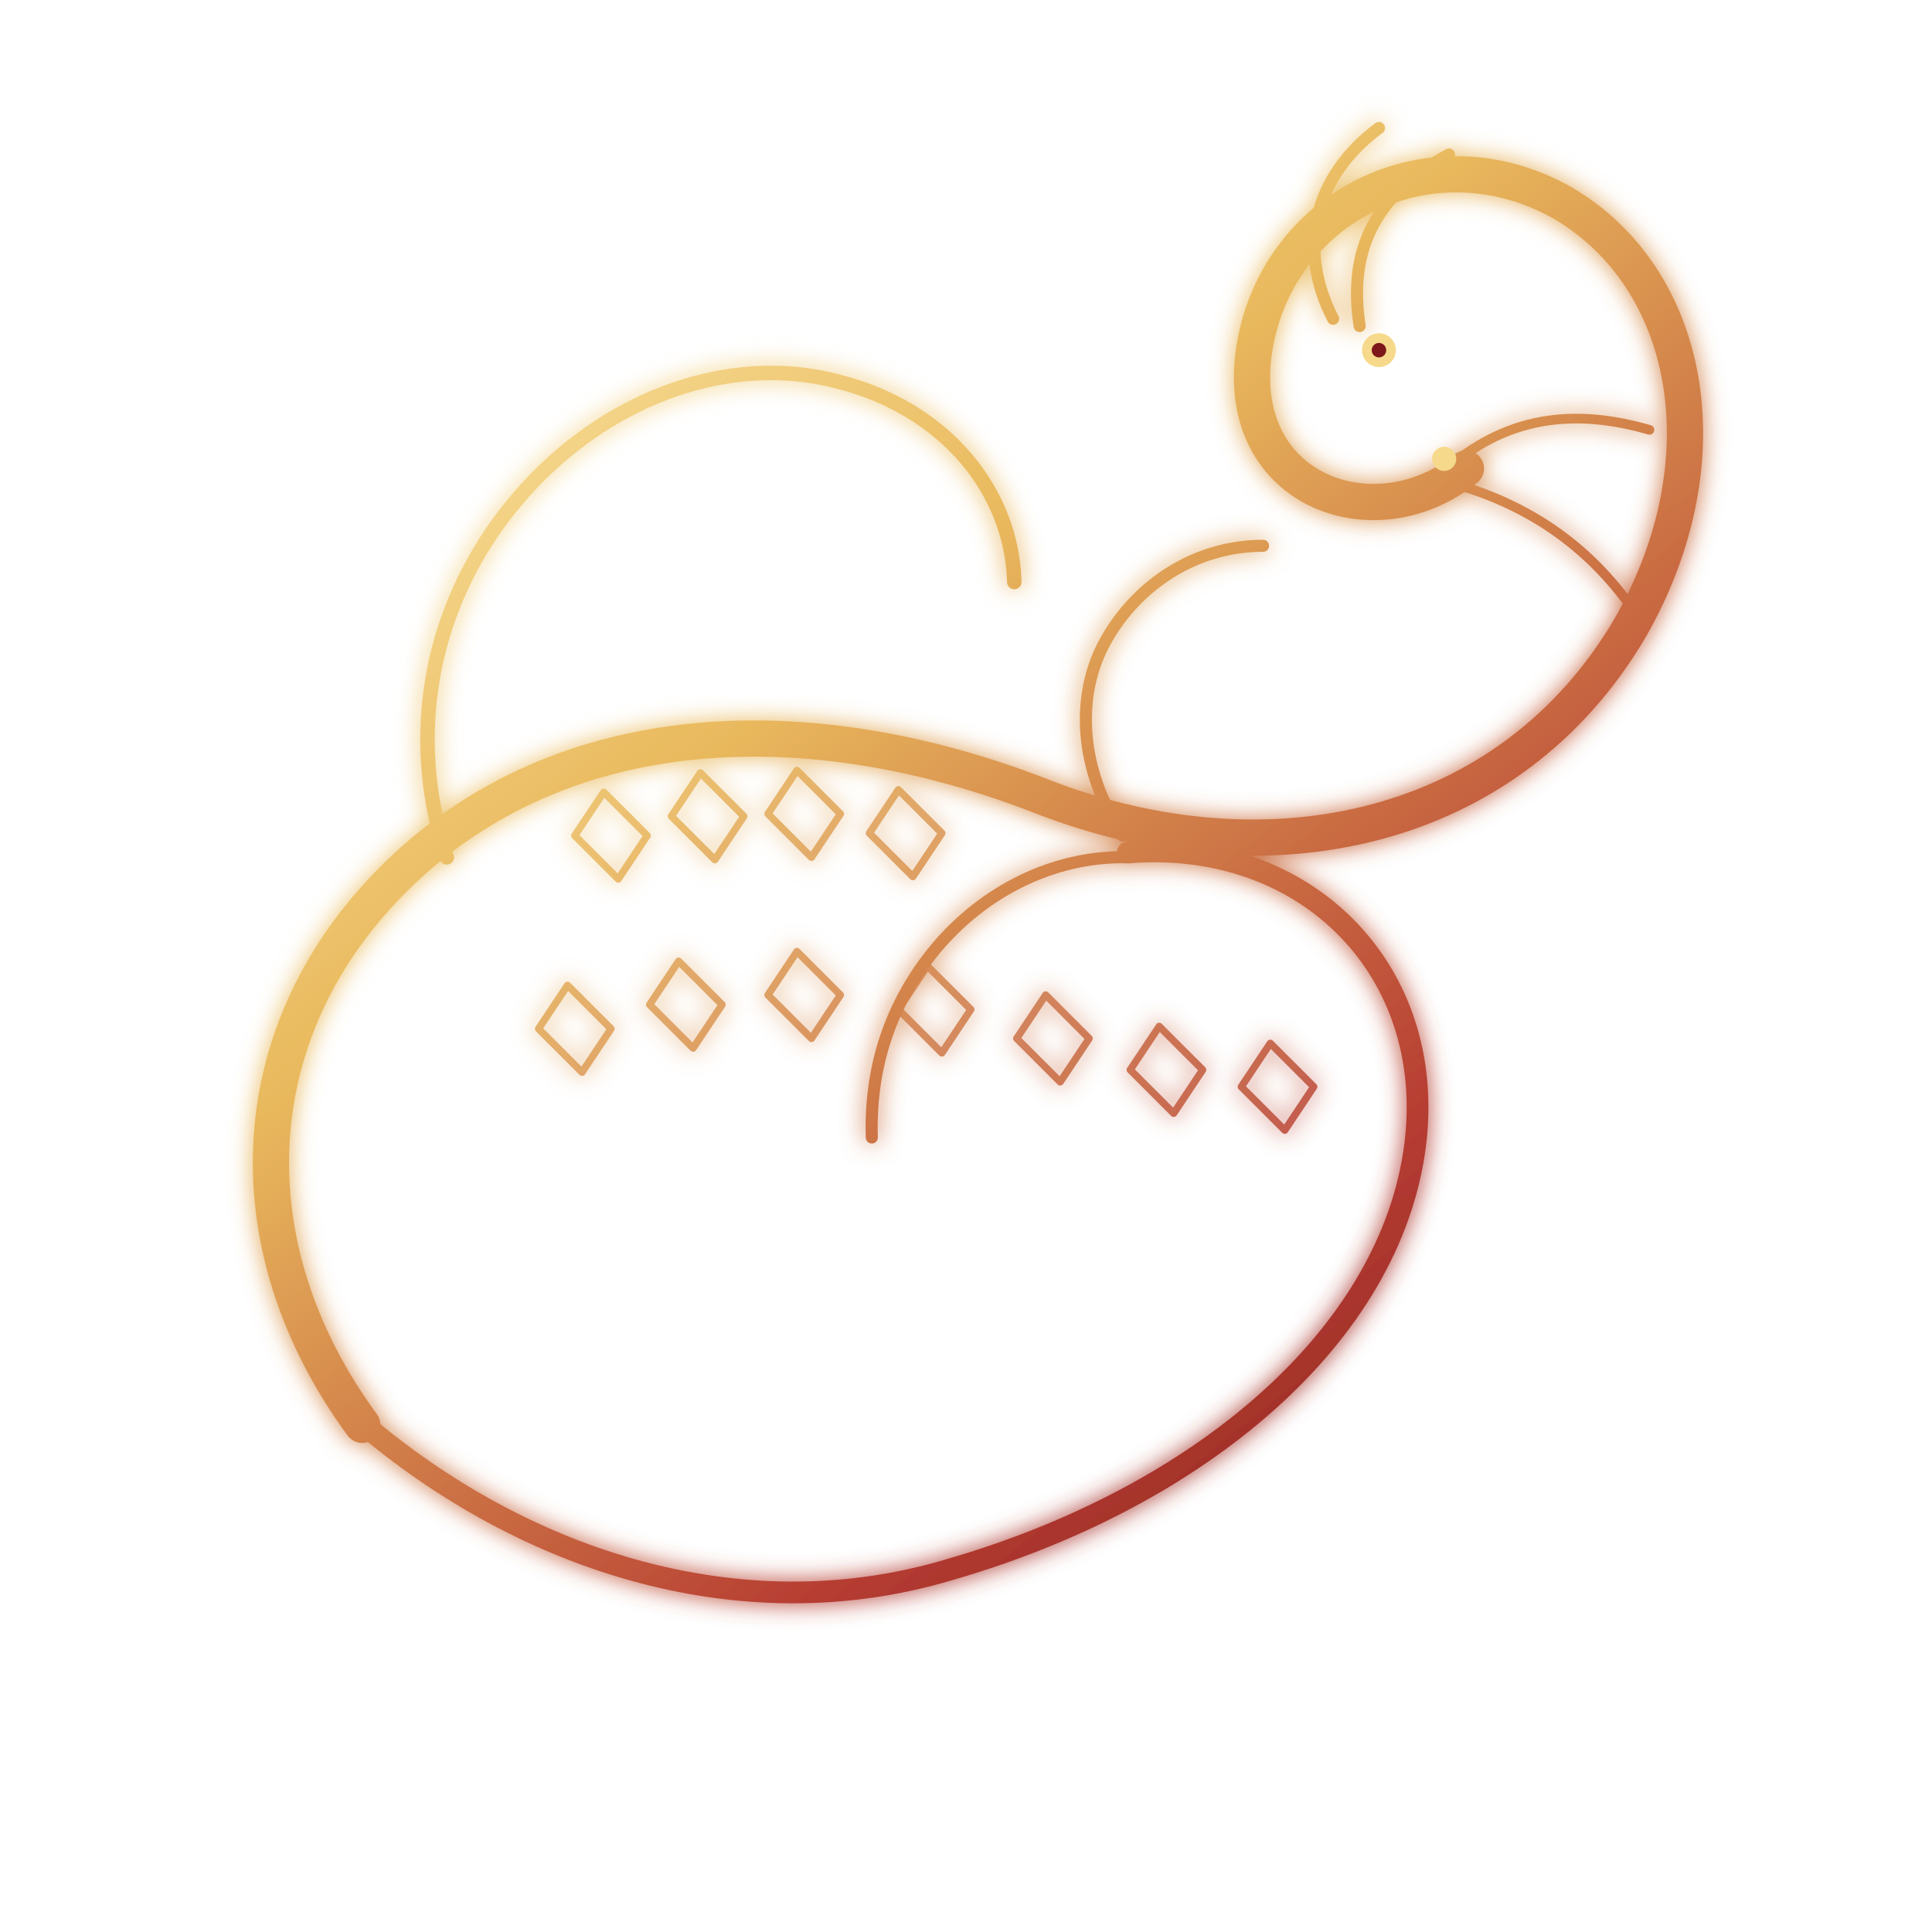
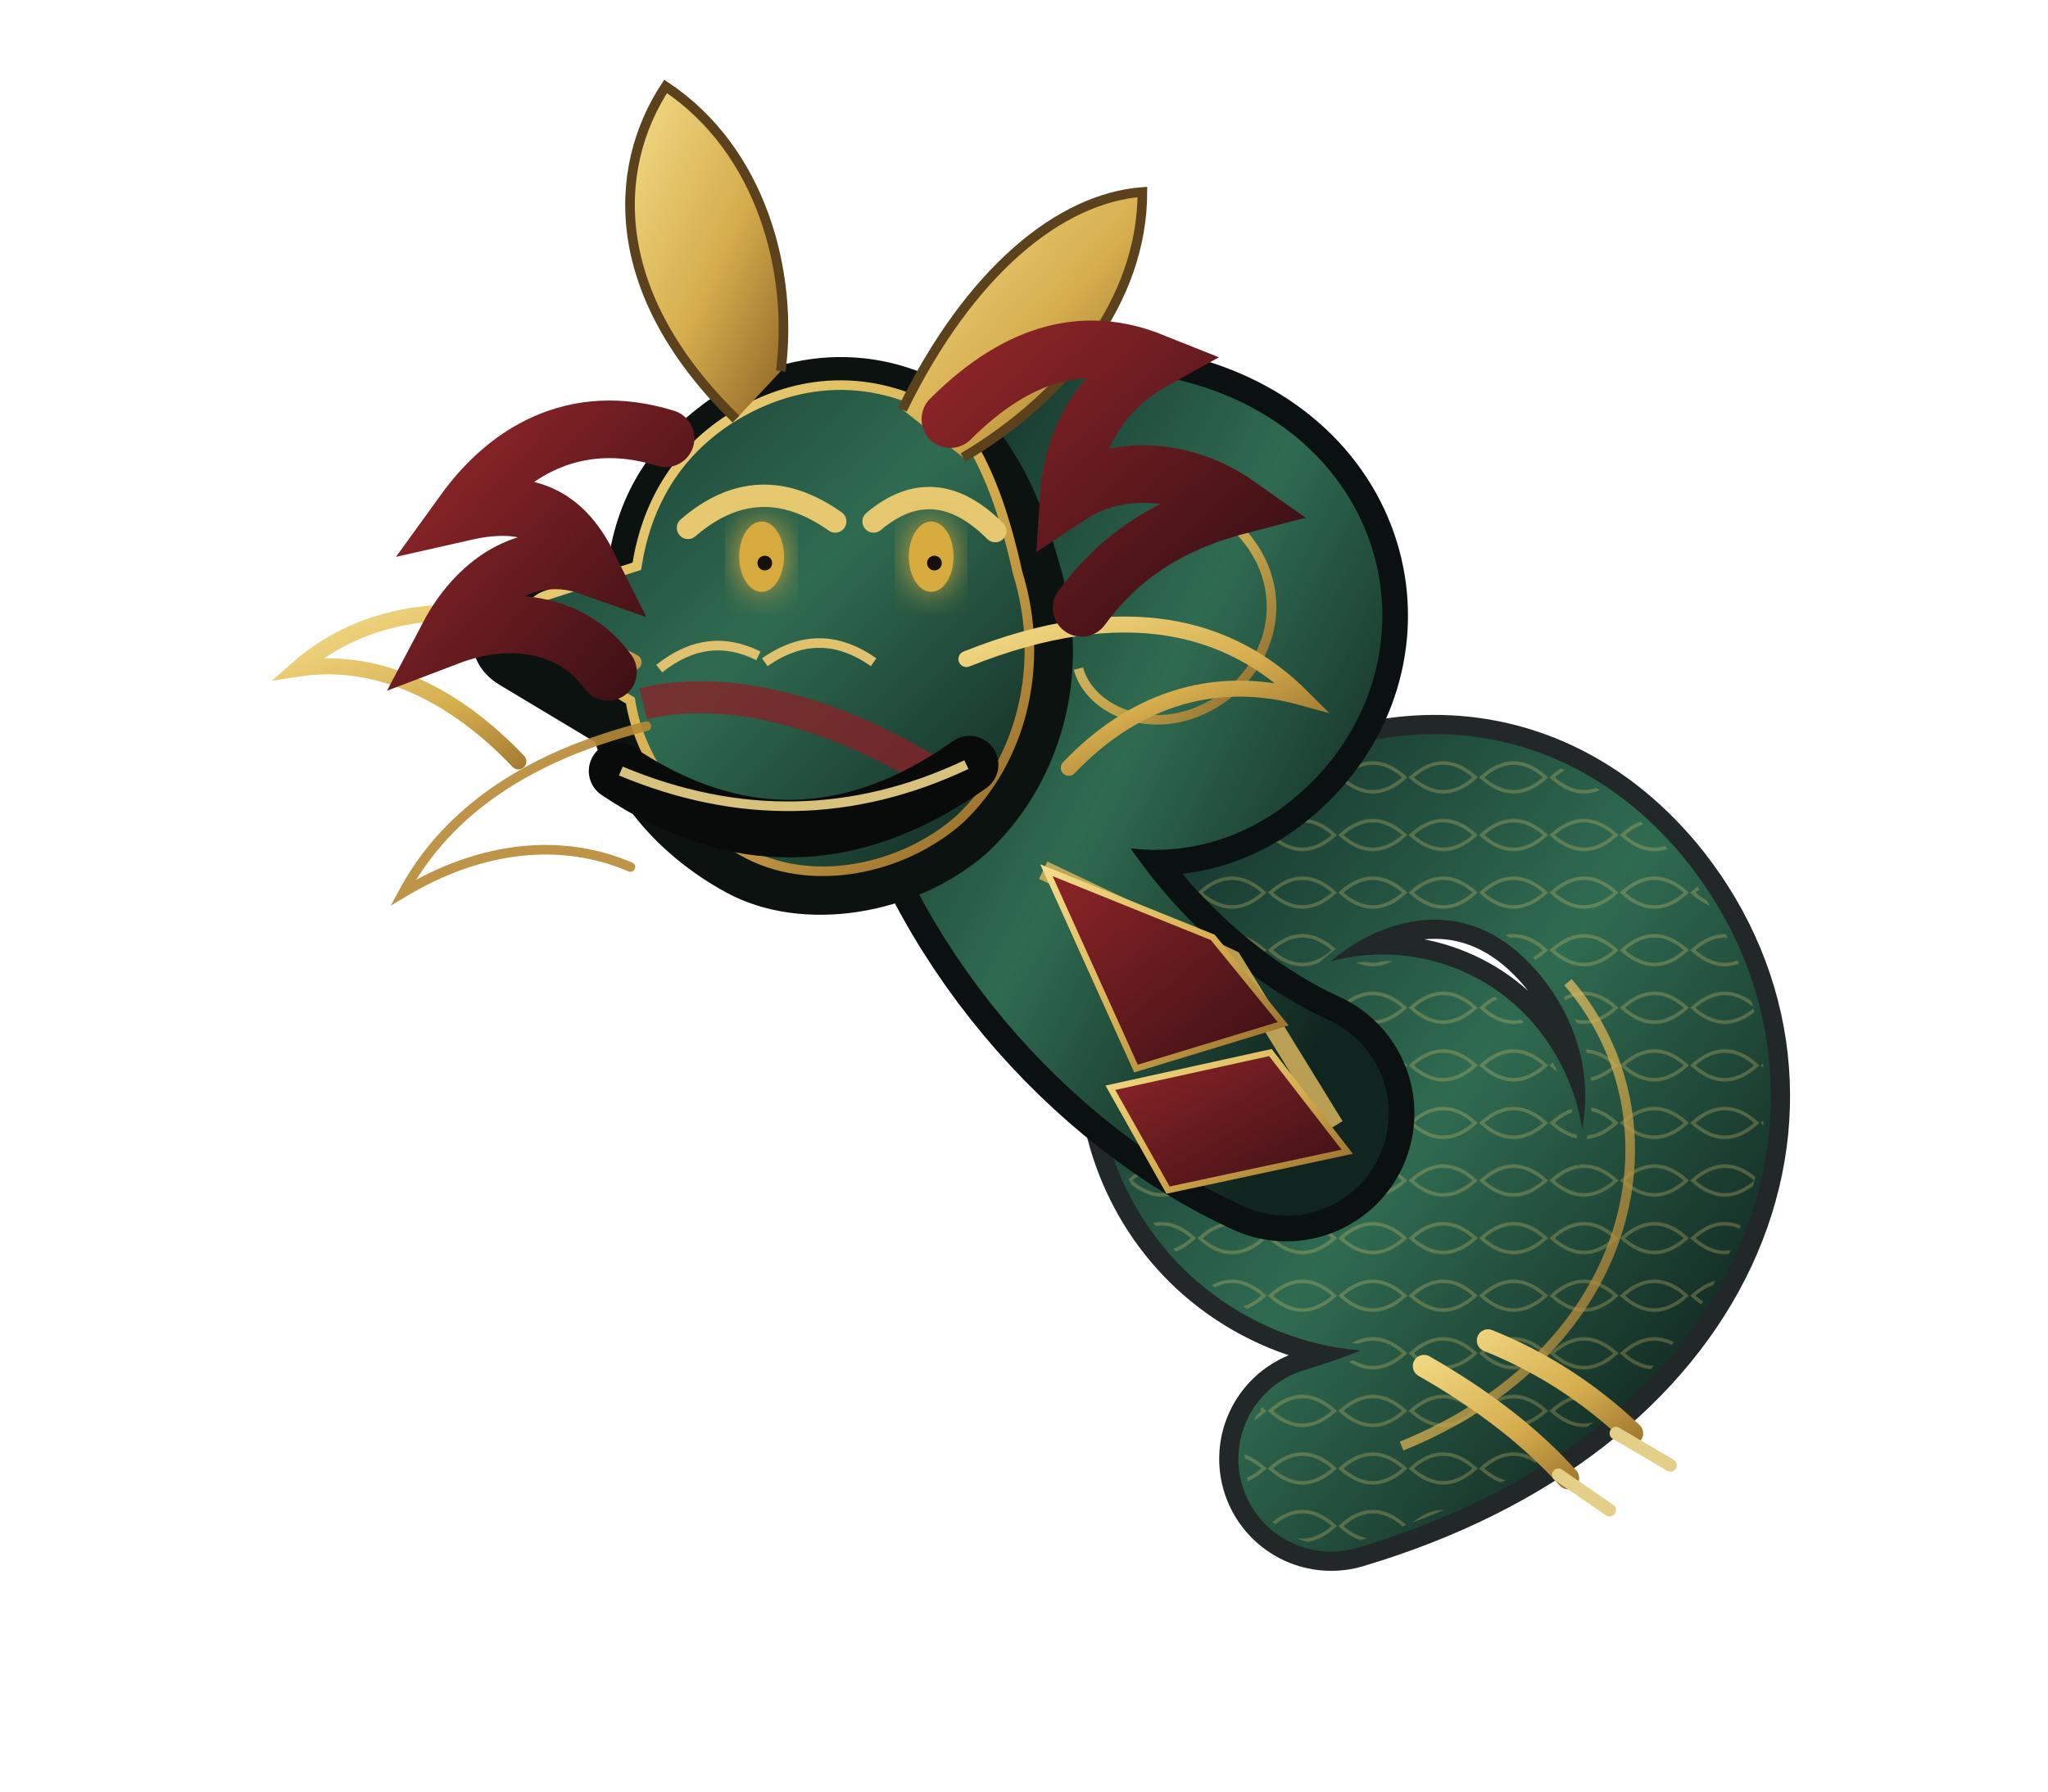
- <svg xmlns="http://www.w3.org/2000/svg" viewBox="0 0 800 800" fill="none">
+ <svg xmlns="http://www.w3.org/2000/svg" viewBox="0 0 640 560" role="img" aria-label="Stylized celestial dragon guardian">
  <defs>
-     <linearGradient id="gold" x1="150" y1="60" x2="660" y2="700" gradientUnits="userSpaceOnUse">
-       <stop stop-color="#fff0b4" />
-       <stop offset="0.35" stop-color="#e9b95d" />
-       <stop offset="0.72" stop-color="#b63c32" />
-       <stop offset="1" stop-color="#6f1716" />
+     <linearGradient id="jade" x1="0" y1="0" x2="1" y2="1">
+       <stop offset="0" stop-color="#17382f" />
+       <stop offset="0.48" stop-color="#2f6b51" />
+       <stop offset="1" stop-color="#10251f" />
    </linearGradient>
-     <filter id="glow" x="-30%" y="-30%" width="160%" height="160%">
+     <linearGradient id="scarlet" x1="0" y1="0" x2="1" y2="1">
+       <stop offset="0" stop-color="#8e2528" />
+       <stop offset="1" stop-color="#3a1015" />
+     </linearGradient>
+     <linearGradient id="gold" x1="0" y1="0" x2="1" y2="1">
+       <stop offset="0" stop-color="#f4dc88" />
+       <stop offset="0.55" stop-color="#d5ad4d" />
+       <stop offset="1" stop-color="#8e6426" />
+     </linearGradient>
+     <filter id="softGlow" x="-30%" y="-30%" width="160%" height="160%">
      <feGaussianBlur stdDeviation="5" result="blur" />
      <feMerge>
        <feMergeNode in="blur" />
        <feMergeNode in="SourceGraphic" />
      </feMerge>
    </filter>
+     <pattern id="scales" width="22" height="18" patternUnits="userSpaceOnUse">
+       <path d="M1 9 Q11 0 21 9 Q11 18 1 9Z" fill="none" stroke="#e6c96c" stroke-width="1.1" opacity=".28" />
+     </pattern>
  </defs>
-   <g filter="url(#glow)" stroke="url(#gold)" stroke-linecap="round" stroke-linejoin="round">
-     <path stroke-width="15" d="M150 590 C95 515 100 425 165 362 C233 296 335 292 432 330 C525 366 625 345 675 260 C715 190 700 115 647 84 C592 53 527 86 519 147 C512 204 570 224 607 194" />
-     <path stroke-width="9" d="M145 585 C214 646 306 676 393 650 C497 620 576 553 586 474 C595 402 541 347 467 353" />
-     <path stroke-width="6" d="M185 355 C170 310 176 261 204 220 C240 168 298 145 347 158 C391 169 419 203 420 241" />
-     <path stroke-width="4" d="M597 196 C623 172 652 169 683 178 M601 200 C637 210 662 230 680 258" />
-     <path stroke-width="5" d="M552 132 C537 103 544 73 571 53 M563 135 C558 103 570 80 600 64" />
-     <path stroke-width="5" d="M465 346 C447 319 445 288 458 265 C471 242 495 226 523 226" />
-     <path stroke-width="5" d="M468 355 C439 354 410 367 389 391 C370 413 360 440 361 471" />
-     <g stroke-width="3" opacity="0.85">
-       <path d="M250 328 l18 18 -12 18 -18 -18z" />
-       <path d="M290 320 l18 18 -12 18 -18 -18z" />
-       <path d="M330 319 l18 18 -12 18 -18 -18z" />
-       <path d="M372 327 l18 18 -12 18 -18 -18z" />
-       <path d="M235 408 l18 18 -12 18 -18 -18z" />
-       <path d="M281 398 l18 18 -12 18 -18 -18z" />
-       <path d="M330 394 l18 18 -12 18 -18 -18z" />
-       <path d="M384 400 l18 18 -12 18 -18 -18z" />
-       <path d="M433 412 l18 18 -12 18 -18 -18z" />
-       <path d="M480 425 l18 18 -12 18 -18 -18z" />
-       <path d="M526 432 l18 18 -12 18 -18 -18z" />
-     </g>
-   </g>
-   <g fill="#f6d98b">
-     <circle cx="571" cy="145" r="7" />
-     <circle cx="598" cy="190" r="5" />
-   </g>
-   <circle cx="571" cy="145" r="3" fill="#7d1719" />
+   <path d="M416 456 C520 425 548 343 505 288 C471 245 420 253 389 286 C359 319 369 372 410 389 C447 404 476 377 463 348 C450 319 411 322 402 348" fill="none" stroke="#0a1110" stroke-width="70" stroke-linecap="round" opacity=".9" />
+   <path d="M416 456 C520 425 548 343 505 288 C471 245 420 253 389 286 C359 319 369 372 410 389 C447 404 476 377 463 348 C450 319 411 322 402 348" fill="none" stroke="url(#jade)" stroke-width="58" stroke-linecap="round" />
+   <path d="M416 456 C520 425 548 343 505 288 C471 245 420 253 389 286 C359 319 369 372 410 389 C447 404 476 377 463 348 C450 319 411 322 402 348" fill="none" stroke="url(#scales)" stroke-width="54" stroke-linecap="round" />
+   <path d="M438 452 C512 422 527 350 490 307" fill="none" stroke="url(#gold)" stroke-width="3" opacity=".75" />
+   <path d="M402 348 C356 327 312 278 299 221 C287 169 318 137 365 151 C404 163 410 202 385 224 C365 242 337 233 331 212 C324 188 351 177 367 191" fill="none" stroke="#0a1110" stroke-width="80" stroke-linecap="round" />
+   <path d="M402 348 C356 327 312 278 299 221 C287 169 318 137 365 151 C404 163 410 202 385 224 C365 242 337 233 331 212 C324 188 351 177 367 191" fill="none" stroke="url(#jade)" stroke-width="64" stroke-linecap="round" />
+   <path d="M370 154 C402 168 404 198 386 215 C366 233 341 224 337 209" fill="none" stroke="url(#gold)" stroke-width="3" opacity=".9" />
+   <path d="M306 127 C281 107 248 107 223 124 C204 137 193 154 190 176 L161 185 C146 190 143 206 156 214 L186 232 C191 249 205 267 227 279 C251 292 286 286 308 267 C331 246 342 211 331 176 C326 158 320 143 306 127Z" fill="#0b1210" />
+   <path d="M300 133 C276 116 250 117 228 131 C211 142 202 158 199 177 L171 186 C164 188 161 198 169 202 L197 219 C200 238 213 255 232 266 C253 278 282 272 300 256 C319 238 327 208 318 179 C314 161 309 146 300 133Z" fill="url(#jade)" stroke="url(#gold)" stroke-width="3" />
+   <path d="M201 220 C225 214 258 221 292 242" fill="none" stroke="#8b1f26" stroke-width="10" opacity=".75" />
+   <path d="M230 131 C190 92 191 53 208 27 C238 47 248 85 244 116" fill="url(#gold)" stroke="#5b421c" stroke-width="3" />
+   <path d="M282 128 C303 85 331 62 357 60 C357 94 333 124 301 143" fill="url(#gold)" stroke="#5b421c" stroke-width="3" />
+   <path d="M215 165 Q237 146 261 163" fill="none" stroke="#e5c870" stroke-width="7" stroke-linecap="round" />
+   <path d="M273 163 Q292 147 311 166" fill="none" stroke="#e5c870" stroke-width="7" stroke-linecap="round" />
+   <ellipse cx="238" cy="174" rx="7" ry="11" fill="#d7aa3e" filter="url(#softGlow)" />
+   <ellipse cx="291" cy="174" rx="7" ry="11" fill="#d7aa3e" filter="url(#softGlow)" />
+   <circle cx="239" cy="176" r="2.3" fill="#16100a" />
+   <circle cx="292" cy="176" r="2.3" fill="#16100a" />
+   <path d="M206 209 Q221 197 237 205" fill="none" stroke="#e0c16e" stroke-width="3" />
+   <path d="M239 207 Q256 195 273 207" fill="none" stroke="#e0c16e" stroke-width="3" />
+   <path d="M193 241 Q248 278 303 239" fill="none" stroke="#090b0a" stroke-width="18" stroke-linecap="round" />
+   <path d="M194 241 Q249 264 302 239" fill="none" stroke="#d7c17d" stroke-width="3" />
+   <path d="M198 207 C157 185 118 187 93 209 C119 205 143 218 162 238" fill="none" stroke="url(#gold)" stroke-width="5" stroke-linecap="round" />
+   <path d="M302 206 C352 186 385 196 407 218 C378 210 353 220 334 240" fill="none" stroke="url(#gold)" stroke-width="5" stroke-linecap="round" />
+   <path d="M202 227 C166 236 140 253 126 279 C151 264 176 262 197 271" fill="none" stroke="#b78a34" stroke-width="3" stroke-linecap="round" opacity=".9" />
+   <path d="M208 137 C179 128 158 142 145 160 C167 155 177 163 184 177 C167 171 150 180 140 199 C161 191 180 196 190 210" fill="none" stroke="url(#scarlet)" stroke-width="18" stroke-linecap="round" />
+   <path d="M297 131 C319 109 340 105 360 113 C342 123 335 140 334 155 C349 145 370 146 387 158 C364 164 349 175 338 190" fill="none" stroke="url(#scarlet)" stroke-width="18" stroke-linecap="round" />
+   <path d="M326 272 L385 300 L417 352" fill="none" stroke="#d7b45d" stroke-width="6" opacity=".85" />
+   <path d="M327 272 L379 293 L401 320 L355 334 Z" fill="url(#scarlet)" stroke="url(#gold)" stroke-width="2" />
+   <path d="M347 340 L397 329 L421 360 L365 372 Z" fill="url(#scarlet)" stroke="url(#gold)" stroke-width="2" />
+   <path d="M445 427 Q473 443 490 462 M465 419 Q490 429 510 448" fill="none" stroke="url(#gold)" stroke-width="7" stroke-linecap="round" />
+   <path d="M487 461 l16 11 M505 448 l17 10" stroke="#e3cf88" stroke-width="4" stroke-linecap="round" />
</svg>
